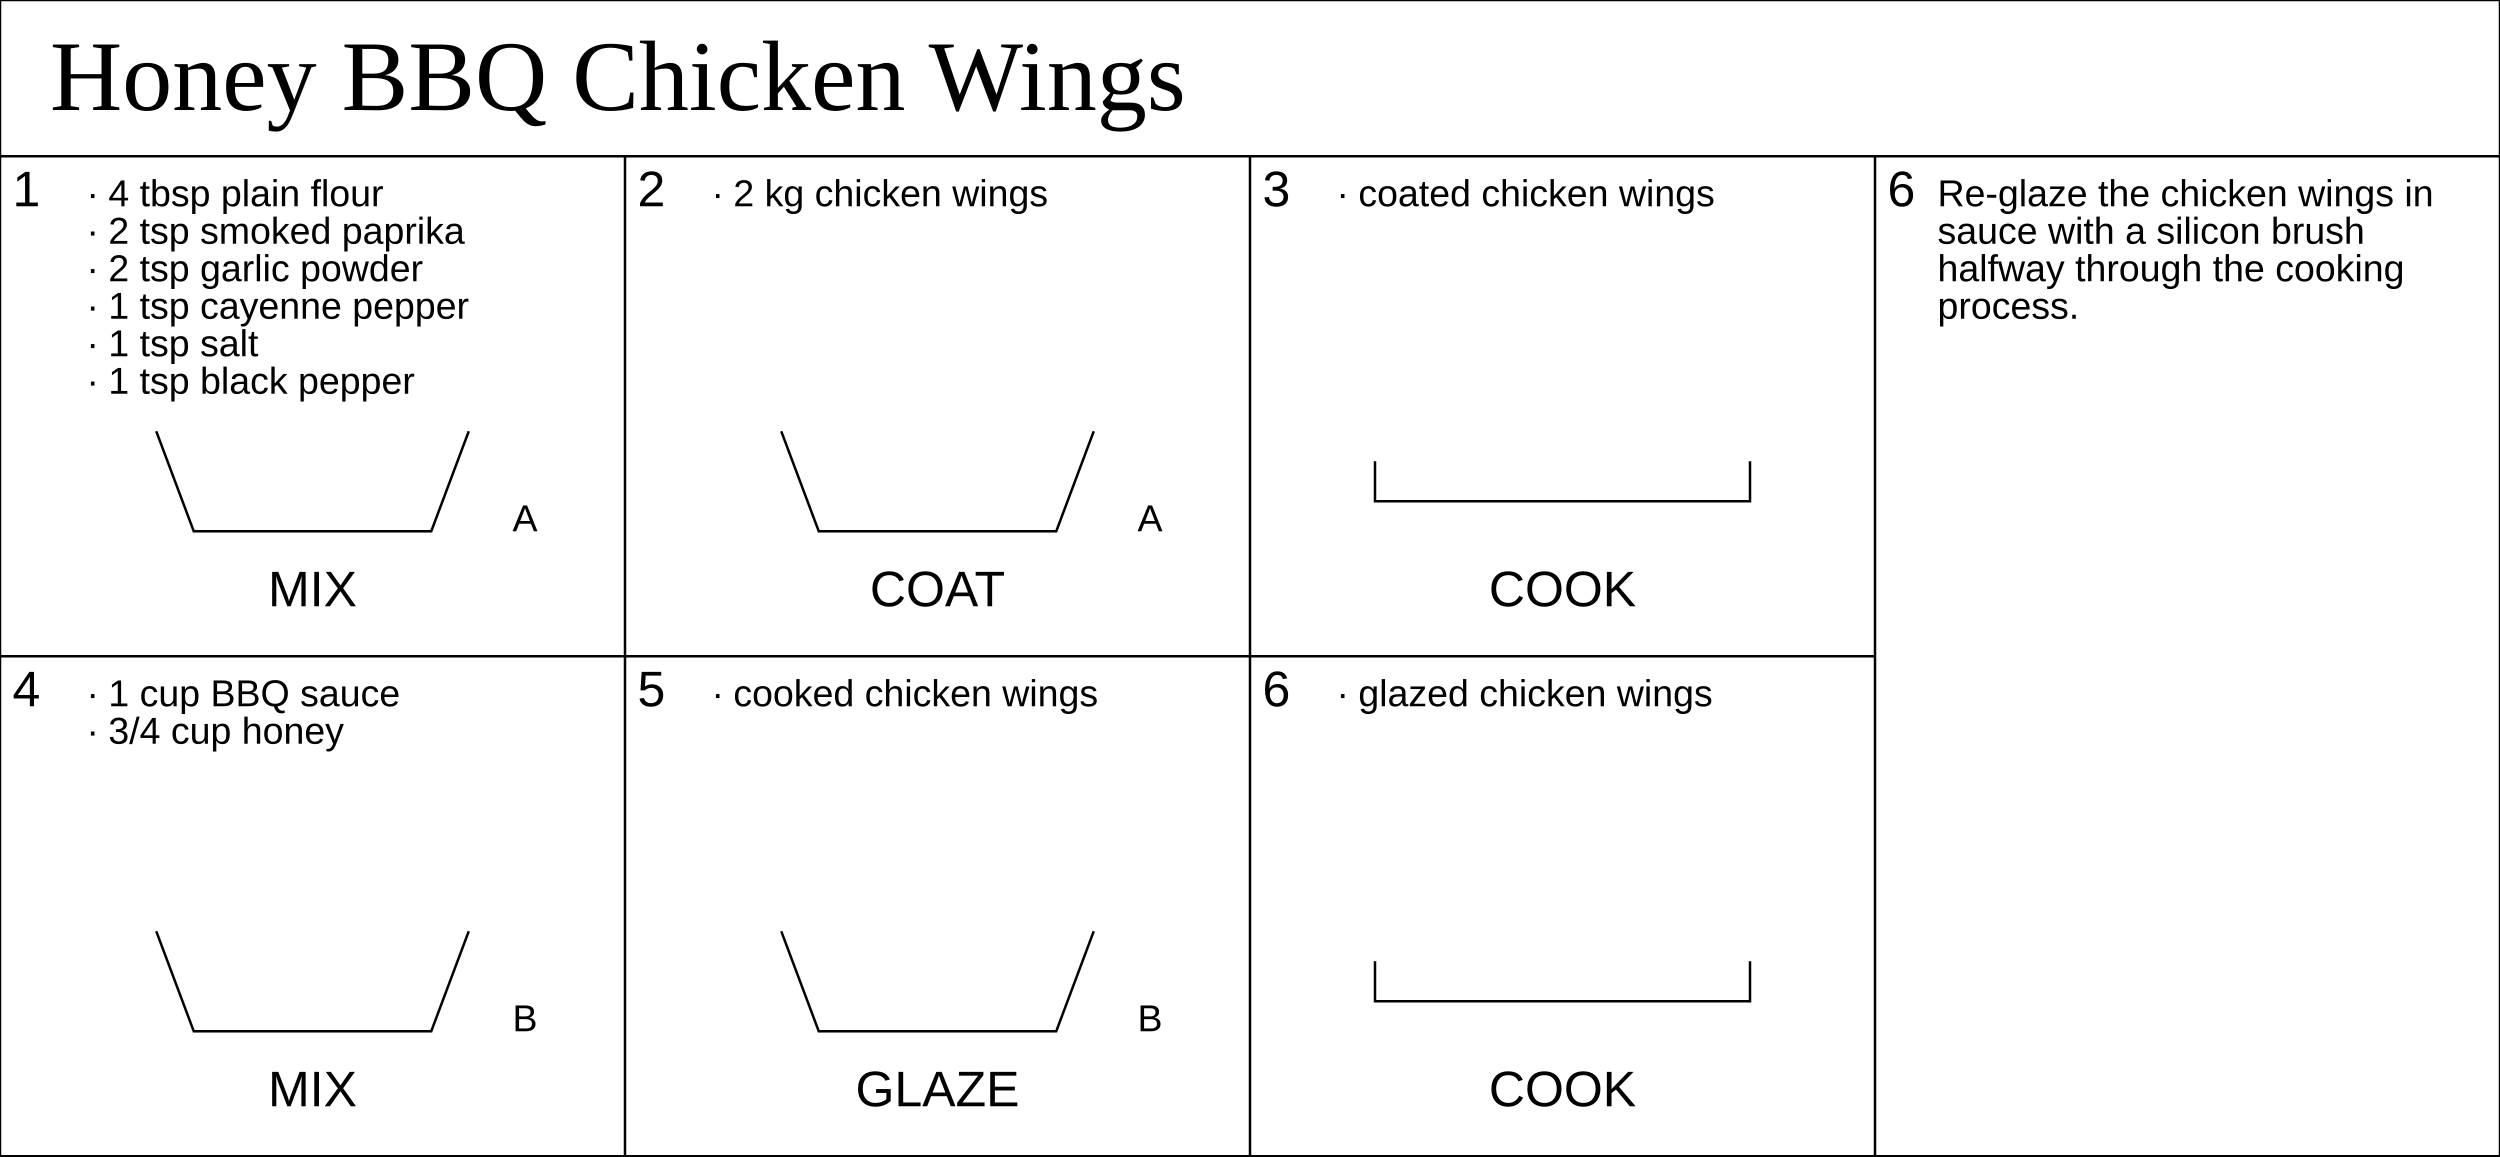
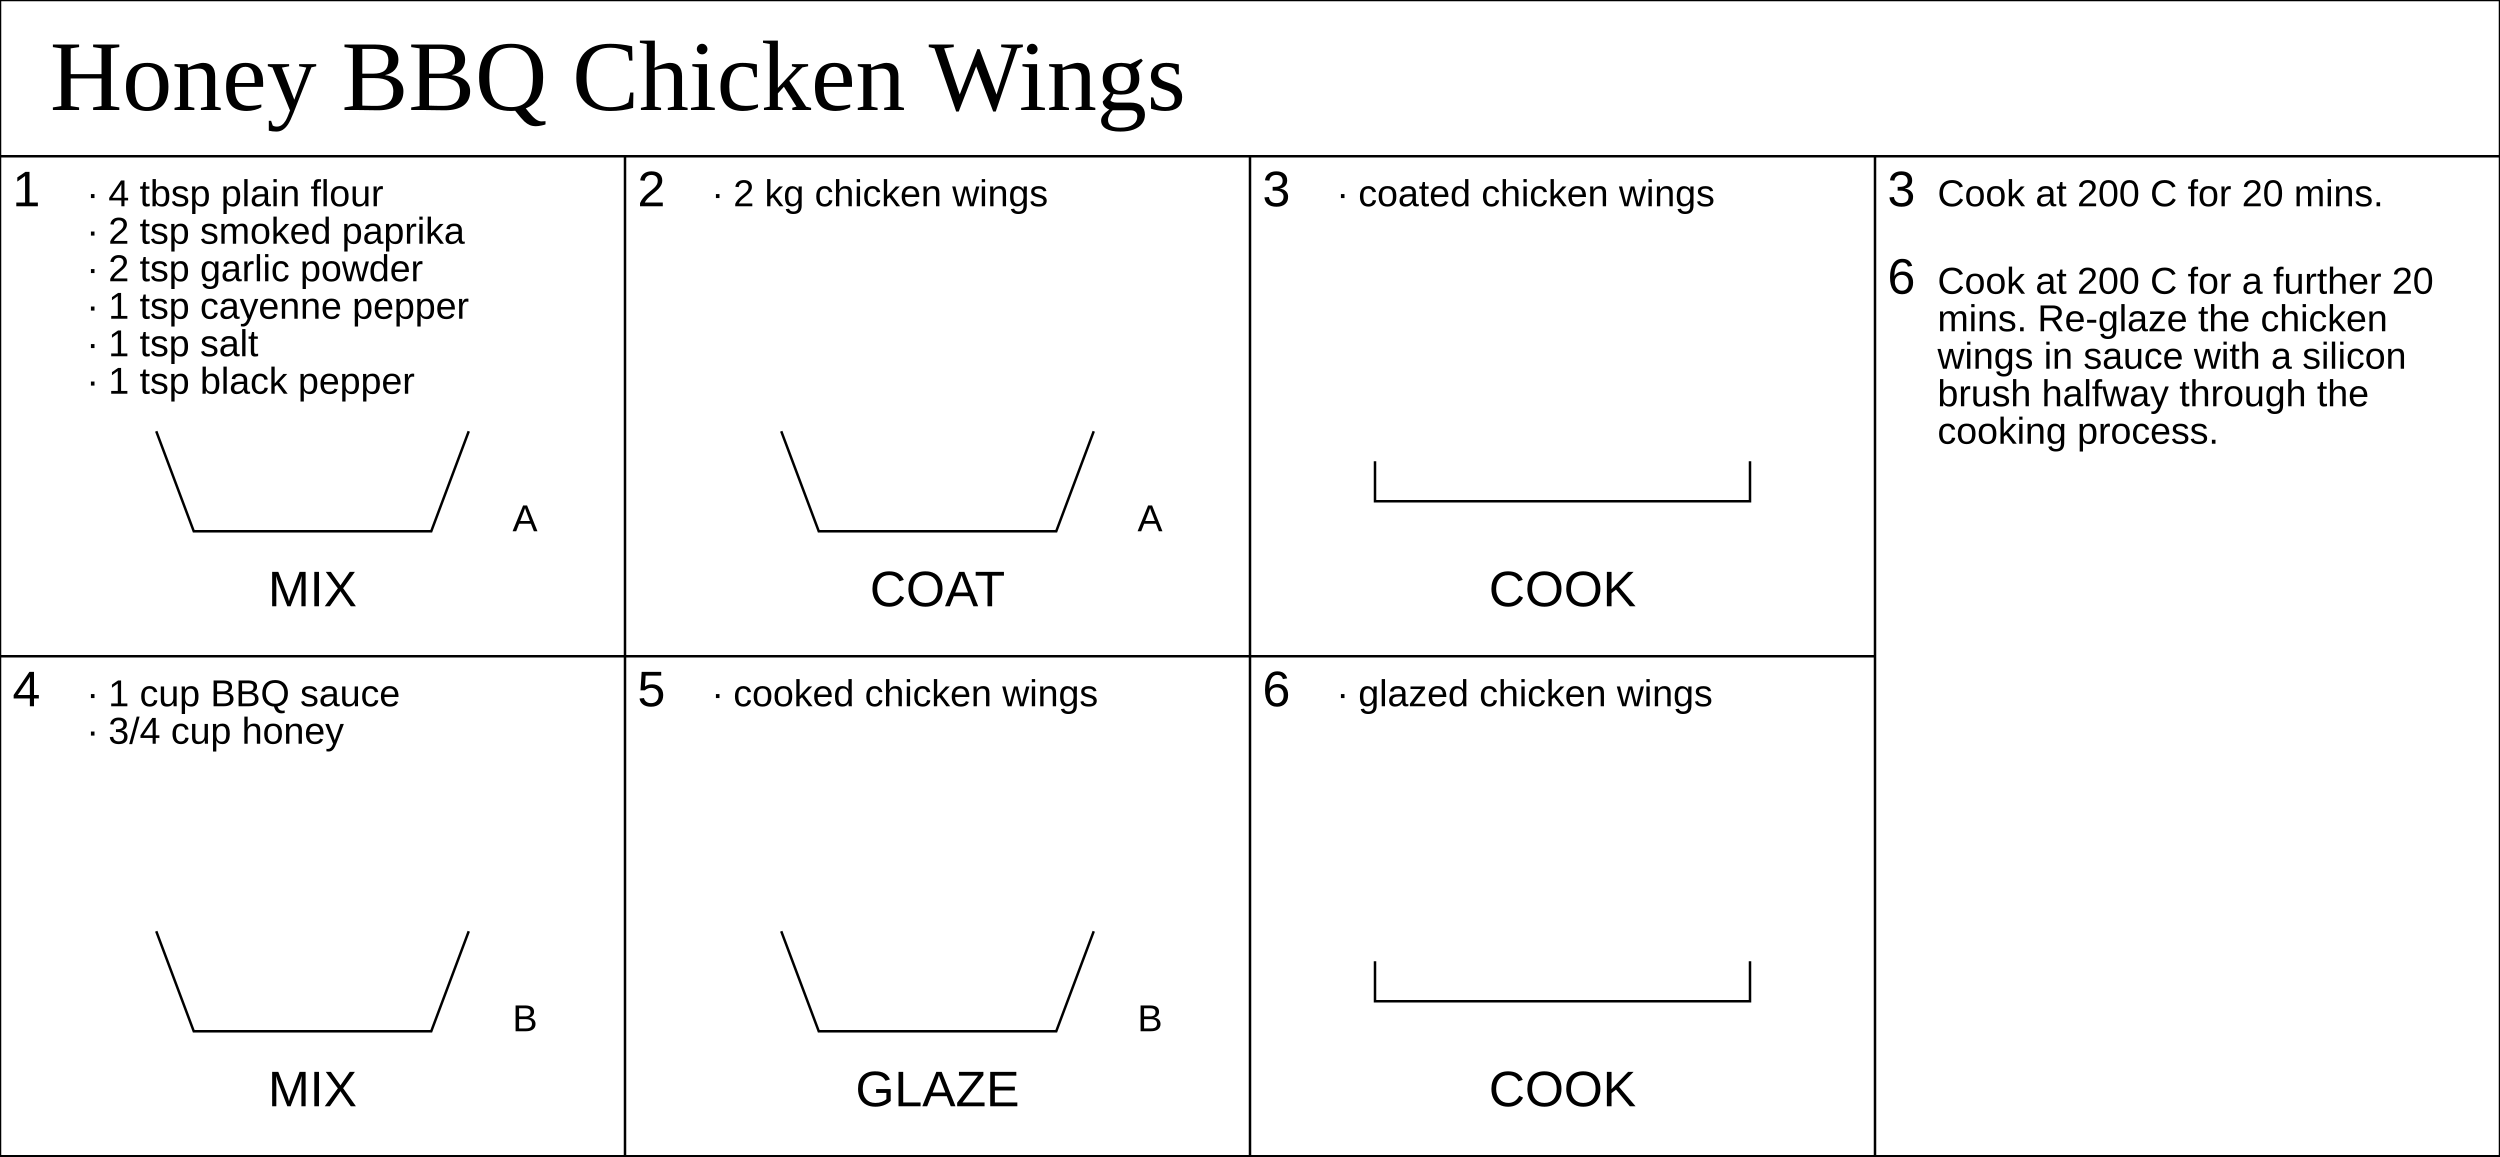
<svg xmlns="http://www.w3.org/2000/svg" width="2000" height="925.0">
  <text x="40.0" y="88.0" font-size="80">
Honey BBQ Chicken Wings</text>
  <polyline points="0,0 0,925.0 " style="fill:none;stroke:black;stroke-width:2" />
  <polyline points="2000,0 2000,925.0 " style="fill:none;stroke:black;stroke-width:2" />
  <polyline points="500,125.0 500,925.0 " style="fill:none;stroke:black;stroke-width:2" />
  <polyline points="1000,125.0 1000,925.0 " style="fill:none;stroke:black;stroke-width:2" />
  <polyline points="1500,125.0 1500,925.0 " style="fill:none;stroke:black;stroke-width:2" />
  <polyline points="0,0 2000,0 " style="fill:none;stroke:black;stroke-width:2" />
  <polyline points="0,125.0 2000,125.0 " style="fill:none;stroke:black;stroke-width:2" />
  <polyline points="0,925.0 2000,925.0 " style="fill:none;stroke:black;stroke-width:2" />
  <polyline points="0,525.0 1500,525.0 " style="fill:none;stroke:black;stroke-width:2" />
  <text x="10.0" y="165.0" text-anchor="left" style="font-family:Arial;font-size:40"> 
1 </text>
  <text x="70.0" y="165.0" text-anchor="left" style="font-family:Arial;font-size:30"> 
∙ 4 tbsp plain flour </text>
  <text x="70.0" y="195.0" text-anchor="left" style="font-family:Arial;font-size:30"> 
∙ 2 tsp smoked paprika </text>
  <text x="70.0" y="225.0" text-anchor="left" style="font-family:Arial;font-size:30"> 
∙ 2 tsp garlic powder </text>
  <text x="70.0" y="255.0" text-anchor="left" style="font-family:Arial;font-size:30"> 
∙ 1 tsp cayenne pepper </text>
  <text x="70.0" y="285.0" text-anchor="left" style="font-family:Arial;font-size:30"> 
∙ 1 tsp salt </text>
  <text x="70.0" y="315.0" text-anchor="left" style="font-family:Arial;font-size:30"> 
∙ 1 tsp black pepper </text>
  <polyline points="125.0,345.0 155.0,425.0 345.0,425.0 375.0,345.0" style="fill:none;stroke:black;stroke-width:2" />
  <text x="410.0" y="425.0" text-anchor="left" style="font-family:Arial;font-size:30"> 
A </text>
  <text x="250.0" y="485.0" text-anchor="middle" style="font-family:Arial;font-size:40"> 
MIX </text>
  <text x="510.0" y="165.0" text-anchor="left" style="font-family:Arial;font-size:40"> 
2 </text>
  <text x="570.0" y="165.0" text-anchor="left" style="font-family:Arial;font-size:30"> 
∙ 2 kg chicken wings </text>
  <polyline points="625.0,345.0 655.0,425.0 845.0,425.0 875.0,345.0" style="fill:none;stroke:black;stroke-width:2" />
  <text x="910.0" y="425.0" text-anchor="left" style="font-family:Arial;font-size:30"> 
A </text>
  <text x="750.0" y="485.0" text-anchor="middle" style="font-family:Arial;font-size:40"> 
COAT </text>
  <text x="1010.0" y="165.0" text-anchor="left" style="font-family:Arial;font-size:40"> 
3 </text>
  <text x="1070.0" y="165.0" text-anchor="left" style="font-family:Arial;font-size:30"> 
∙ coated chicken wings </text>
  <polyline points="1100.0,369.0 1100.0,401.0 1400.0,401.0 1400.0,369.0" style="fill:none;stroke:black;stroke-width:2" />
  <text x="1250.0" y="485.0" text-anchor="middle" style="font-family:Arial;font-size:40"> 
COOK </text>
+   <text x="1510.0" y="165.0" text-anchor="left" style="font-family:Arial;font-size:40"> 
+ 3 </text>
+   <text x="1550.0" y="165.0" text-anchor="left" style="font-family:Arial;font-size:30"> 
+ Cook at 200 C for 20 mins. </text>
  <text x="10.0" y="565.0" text-anchor="left" style="font-family:Arial;font-size:40"> 
4 </text>
  <text x="70.0" y="565.0" text-anchor="left" style="font-family:Arial;font-size:30"> 
∙ 1 cup BBQ sauce </text>
  <text x="70.0" y="595.0" text-anchor="left" style="font-family:Arial;font-size:30"> 
∙ 3/4 cup honey </text>
  <polyline points="125.0,745.0 155.0,825.0 345.0,825.0 375.0,745.0" style="fill:none;stroke:black;stroke-width:2" />
  <text x="410.0" y="825.0" text-anchor="left" style="font-family:Arial;font-size:30"> 
B </text>
  <text x="250.0" y="885.0" text-anchor="middle" style="font-family:Arial;font-size:40"> 
MIX </text>
  <text x="510.0" y="565.0" text-anchor="left" style="font-family:Arial;font-size:40"> 
5 </text>
  <text x="570.0" y="565.0" text-anchor="left" style="font-family:Arial;font-size:30"> 
∙ cooked chicken wings </text>
  <polyline points="625.0,745.0 655.0,825.0 845.0,825.0 875.0,745.0" style="fill:none;stroke:black;stroke-width:2" />
  <text x="910.0" y="825.0" text-anchor="left" style="font-family:Arial;font-size:30"> 
B </text>
  <text x="750.0" y="885.0" text-anchor="middle" style="font-family:Arial;font-size:40"> 
GLAZE </text>
  <text x="1010.0" y="565.0" text-anchor="left" style="font-family:Arial;font-size:40"> 
6 </text>
  <text x="1070.0" y="565.0" text-anchor="left" style="font-family:Arial;font-size:30"> 
∙ glazed chicken wings </text>
  <polyline points="1100.0,769.0 1100.0,801.0 1400.0,801.0 1400.0,769.0" style="fill:none;stroke:black;stroke-width:2" />
  <text x="1250.0" y="885.0" text-anchor="middle" style="font-family:Arial;font-size:40"> 
COOK </text>
-   <text x="1510.0" y="165.0" text-anchor="left" style="font-family:Arial;font-size:40"> 
+   <text x="1510.0" y="235.0" text-anchor="left" style="font-family:Arial;font-size:40"> 
6 </text>
-   <text x="1550.0" y="165.0" text-anchor="left" style="font-family:Arial;font-size:30"> 
- Re-glaze the chicken wings in </text>
-   <text x="1550.0" y="195.0" text-anchor="left" style="font-family:Arial;font-size:30"> 
- sauce with a silicon brush </text>
-   <text x="1550.0" y="225.0" text-anchor="left" style="font-family:Arial;font-size:30"> 
- halfway through the cooking </text>
-   <text x="1550.0" y="255.0" text-anchor="left" style="font-family:Arial;font-size:30"> 
- process. </text>
+   <text x="1550.0" y="235.0" text-anchor="left" style="font-family:Arial;font-size:30"> 
+ Cook at 200 C for a further 20 </text>
+   <text x="1550.0" y="265.0" text-anchor="left" style="font-family:Arial;font-size:30"> 
+ mins. Re-glaze the chicken </text>
+   <text x="1550.0" y="295.0" text-anchor="left" style="font-family:Arial;font-size:30"> 
+ wings in sauce with a silicon </text>
+   <text x="1550.0" y="325.0" text-anchor="left" style="font-family:Arial;font-size:30"> 
+ brush halfway through the </text>
+   <text x="1550.0" y="355.0" text-anchor="left" style="font-family:Arial;font-size:30"> 
+ cooking process. </text>
</svg>
